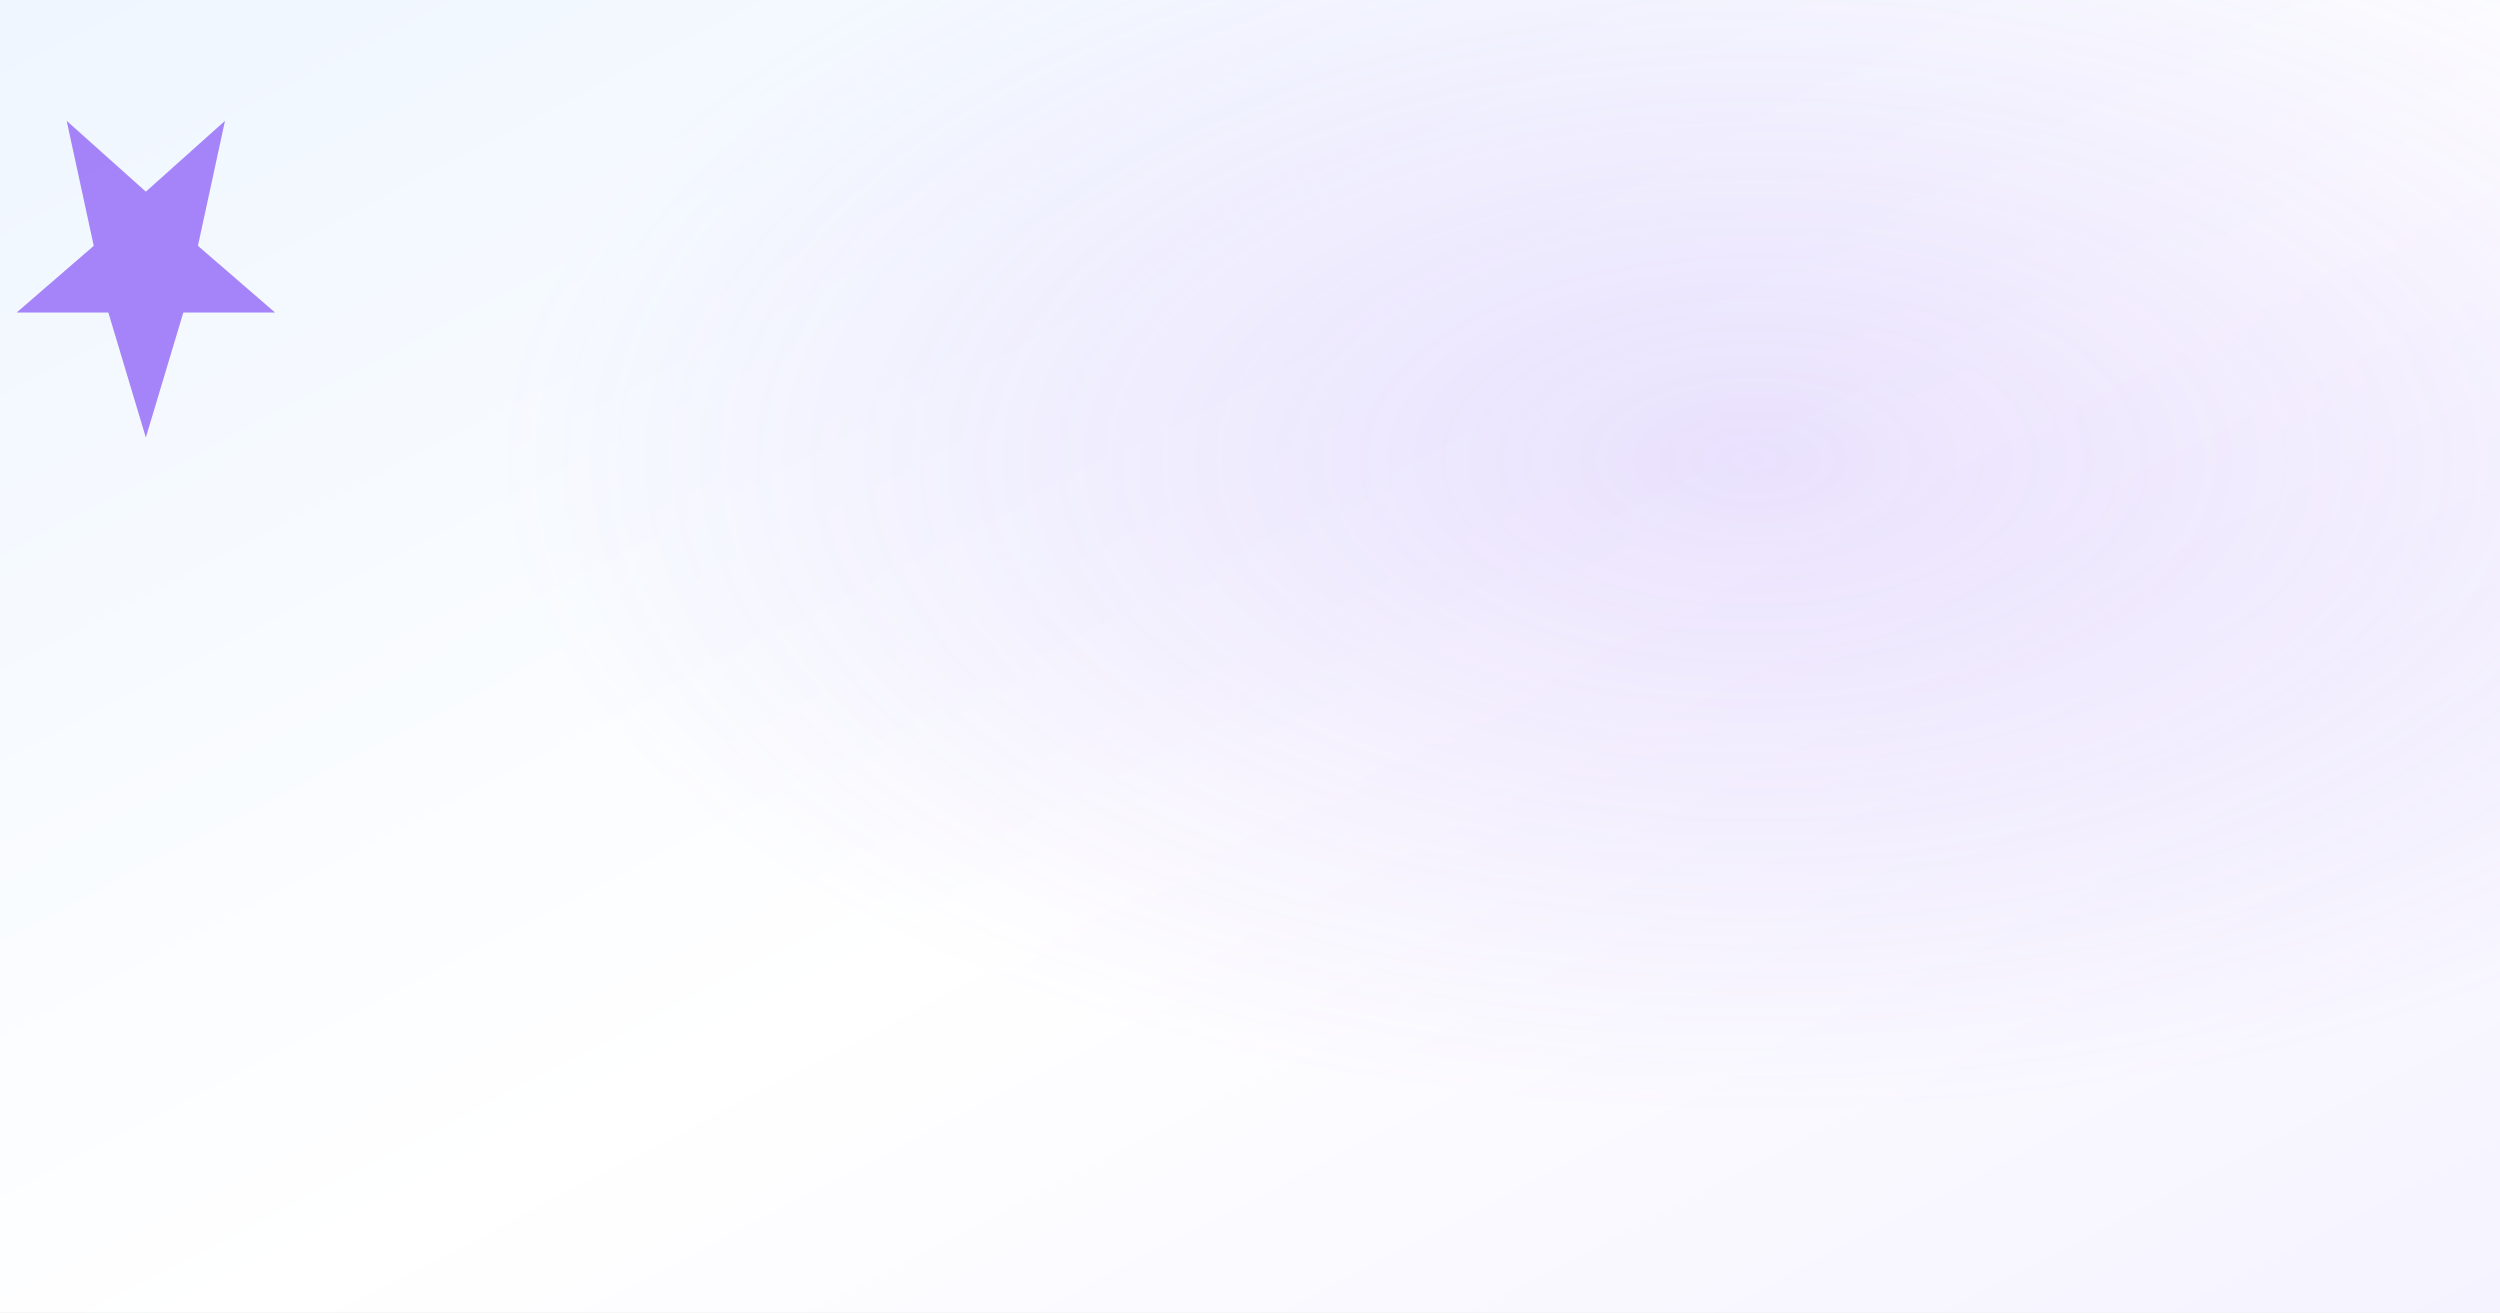
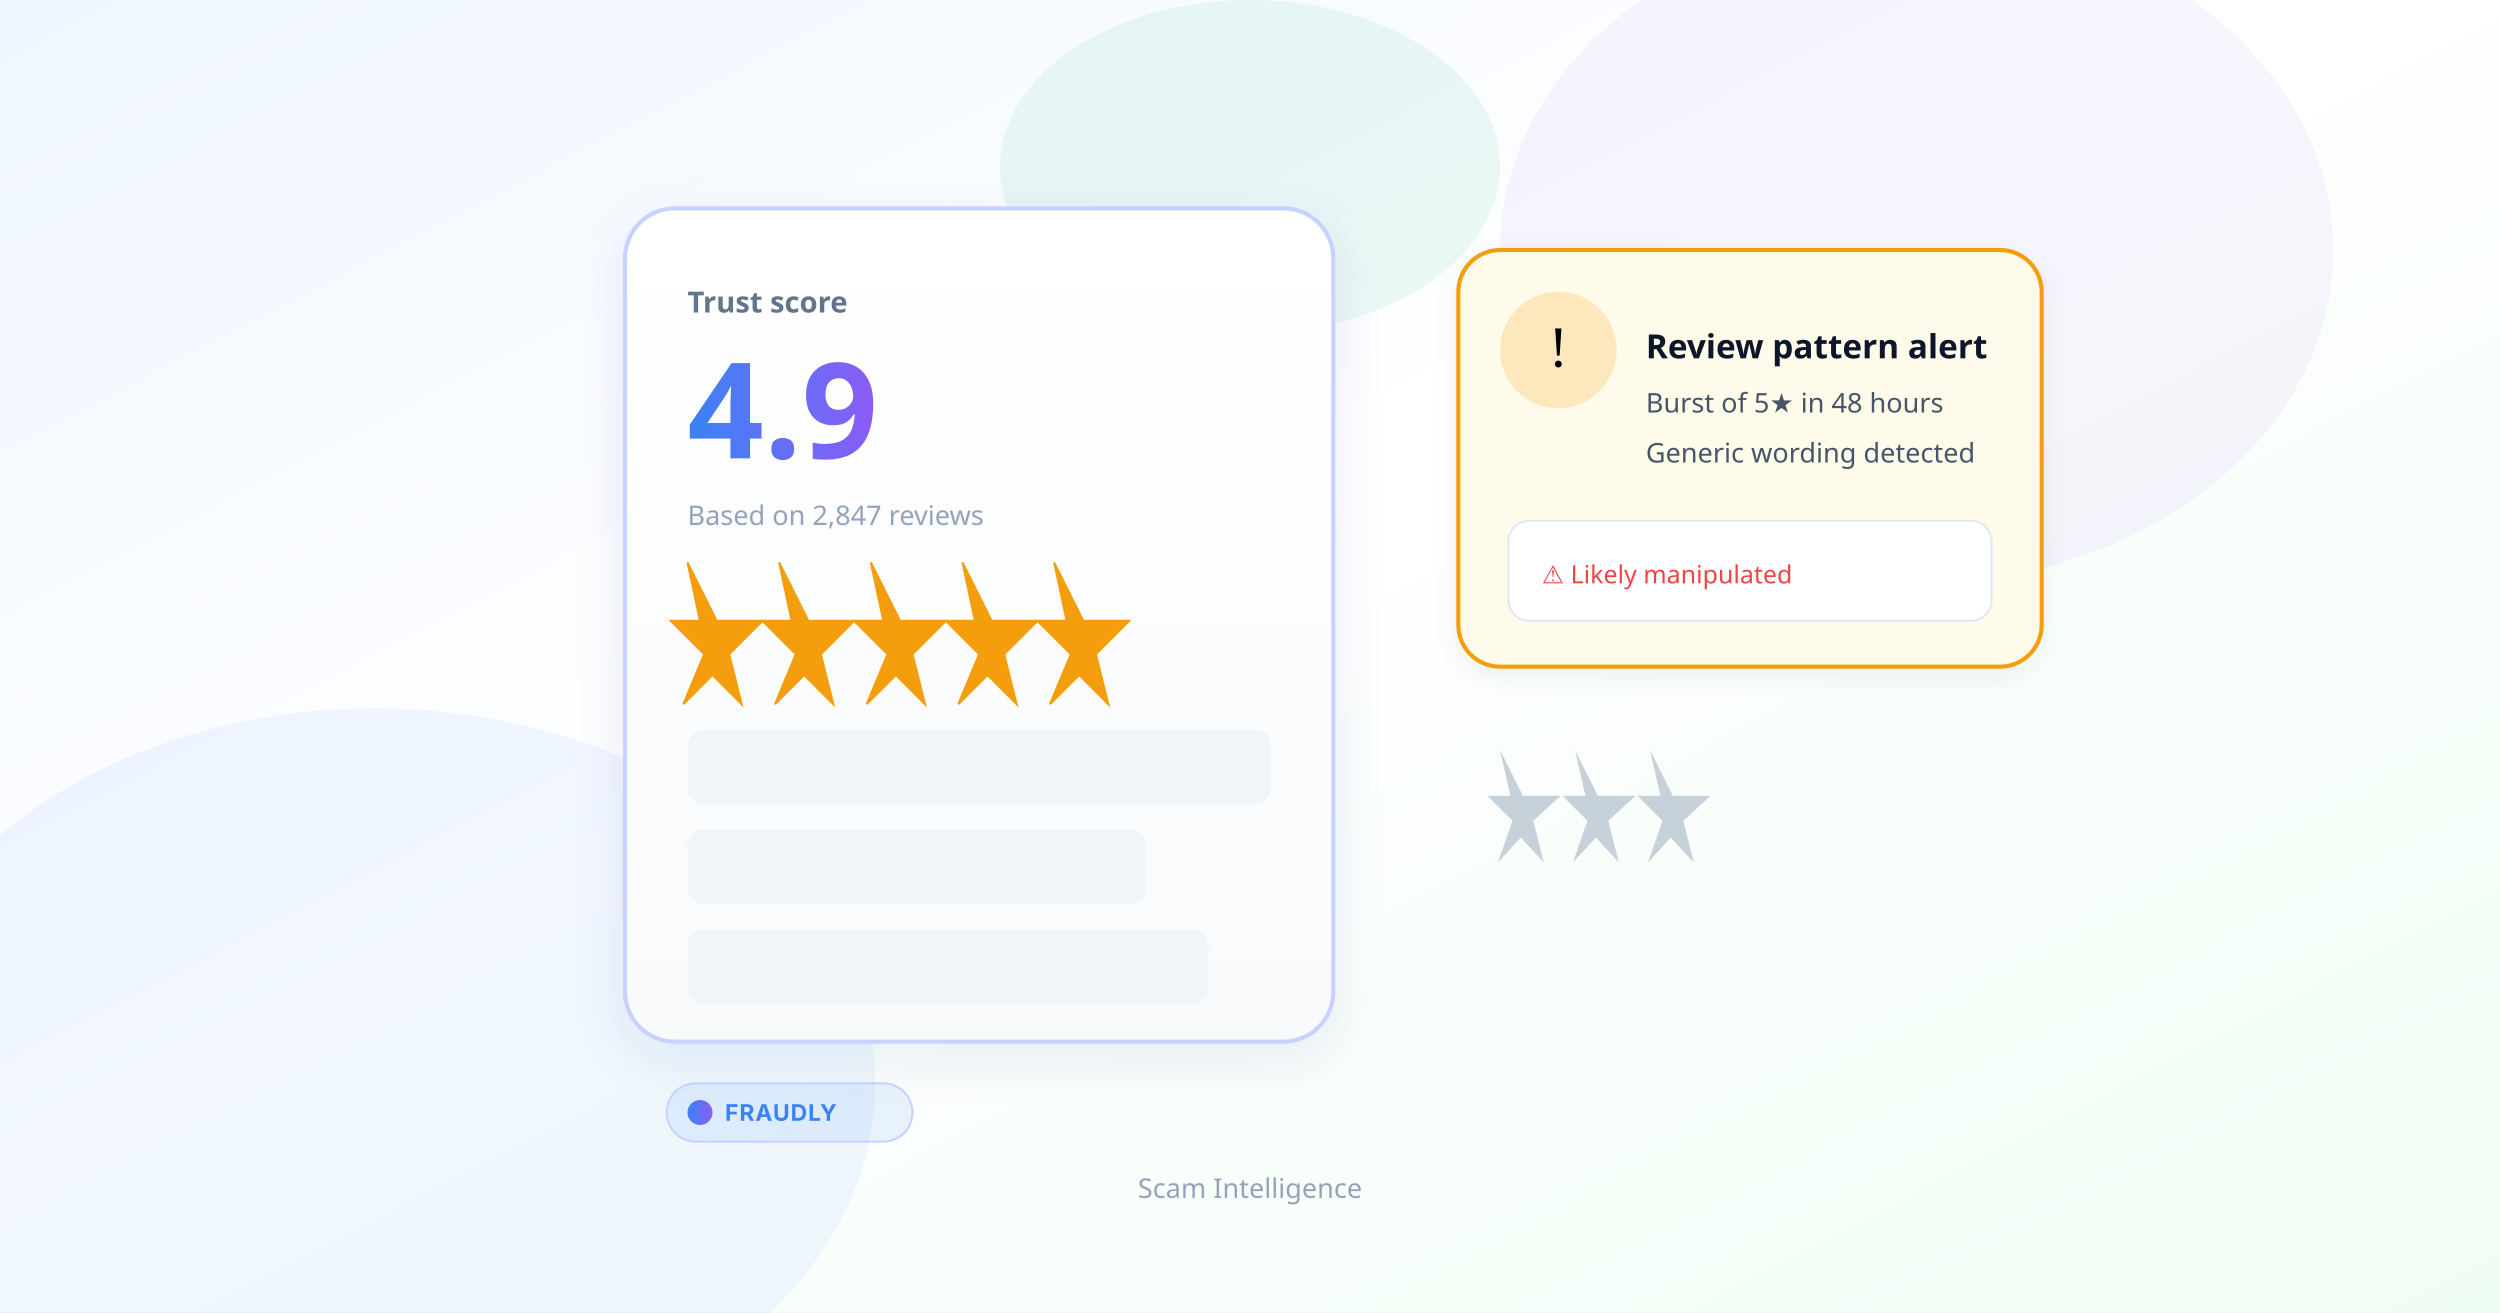
- <svg xmlns="http://www.w3.org/2000/svg" width="1200" height="630" viewBox="0 0 1200 630" role="img" aria-label="Review awareness">
+ <svg xmlns="http://www.w3.org/2000/svg" width="1200" height="630" viewBox="0 0 1200 630" role="img" aria-label="Fake reviews — inflated stars and manipulated trust score">
  <defs>
-     <linearGradient id="bg" x1="0" y1="0" x2="1" y2="1">
+     <linearGradient id="howscammersfaketrustpilotreviews-bg" x1="0%" y1="0%" x2="100%" y2="100%">
      <stop offset="0%" stop-color="#eff6ff" />
-       <stop offset="55%" stop-color="#ffffff" />
-       <stop offset="100%" stop-color="#f5f3ff" />
+       <stop offset="45%" stop-color="#ffffff" />
+       <stop offset="100%" stop-color="#f0fdf4" />
    </linearGradient>
-     <radialGradient id="glow" cx="70%" cy="35%" r="50%">
-       <stop offset="0%" stop-color="#8b5cf6" stop-opacity="0.18" />
-       <stop offset="100%" stop-color="#8b5cf6" stop-opacity="0" />
-     </radialGradient>
+     <linearGradient id="howscammersfaketrustpilotreviews-card" x1="0%" y1="0%" x2="0%" y2="100%">
+       <stop offset="0%" stop-color="#ffffff" />
+       <stop offset="100%" stop-color="#f8fafc" />
+     </linearGradient>
+     <linearGradient id="howscammersfaketrustpilotreviews-accent" x1="0%" y1="0%" x2="100%" y2="0%">
+       <stop offset="0%" stop-color="#3b82f6" />
+       <stop offset="100%" stop-color="#8b5cf6" />
+     </linearGradient>
+     <filter id="howscammersfaketrustpilotreviews-shadow" x="-20%" y="-20%" width="140%" height="140%">
+       <feDropShadow dx="0" dy="8" stdDeviation="12" flood-color="#1e3a8a" flood-opacity="0.08" />
+     </filter>
+     <filter id="howscammersfaketrustpilotreviews-shadow-sm" x="-10%" y="-10%" width="120%" height="120%">
+       <feDropShadow dx="0" dy="4" stdDeviation="6" flood-color="#334155" flood-opacity="0.06" />
+     </filter>
  </defs>
-   <rect width="1200" height="630" fill="url(#bg)" />
-   <rect width="1200" height="630" fill="url(#glow)" />
-   <g fill="#8b5cf6" opacity="0.75">
-     <polygon points="70,210 88,150 132,150 95,118 108,58 70,92 32,58 45,118 8,150 52,150" />
+   <rect width="1200" height="630" fill="url(#howscammersfaketrustpilotreviews-bg)" />
+   <ellipse cx="920" cy="120" rx="200" ry="160" fill="#8b5cf6" fill-opacity="0.06" />
+   <ellipse cx="180" cy="520" rx="240" ry="180" fill="#3b82f6" fill-opacity="0.07" />
+   <ellipse cx="600" cy="80" rx="120" ry="80" fill="#10b981" fill-opacity="0.08" />
+   <g filter="url(#howscammersfaketrustpilotreviews-shadow)">
+     <rect x="300" y="100" width="340" height="400" rx="24" fill="url(#howscammersfaketrustpilotreviews-card)" stroke="#c7d2fe" stroke-width="2" />
+     <text x="330" y="150" font-family="system-ui,sans-serif" font-size="14" font-weight="600" fill="#64748b">Trust score</text>
+     <text x="330" y="220" font-family="system-ui,sans-serif" font-size="64" font-weight="800" fill="url(#howscammersfaketrustpilotreviews-accent)">4.9</text>
+     <text x="330" y="252" font-family="system-ui,sans-serif" font-size="13" fill="#94a3b8">Based on 2,847 reviews</text>
+     <g transform="translate(330,270)">
+       <polygon points="0,0 14,28 36,28 20,44 26,68 12,54 -2,68 8,44 -8,28 6,28" fill="#f59e0b" stroke="#f59e0b" stroke-width="1" />
+       <polygon points="44,0 58,28 80,28 64,44 70,68 56,54 42,68 52,44 36,28 50,28" fill="#f59e0b" stroke="#f59e0b" stroke-width="1" />
+       <polygon points="88,0 102,28 124,28 108,44 114,68 100,54 86,68 96,44 80,28 94,28" fill="#f59e0b" stroke="#f59e0b" stroke-width="1" />
+       <polygon points="132,0 146,28 168,28 152,44 158,68 144,54 130,68 140,44 124,28 138,28" fill="#f59e0b" stroke="#f59e0b" stroke-width="1" />
+       <polygon points="176,0 190,28 212,28 196,44 202,68 188,54 174,68 184,44 168,28 182,28" fill="#f59e0b" stroke="#f59e0b" stroke-width="1" />
+     </g>
+     <rect x="330" y="350" width="280" height="36" rx="8" fill="#f1f5f9" />
+     <rect x="330" y="398" width="220" height="36" rx="8" fill="#f1f5f9" />
+     <rect x="330" y="446" width="250" height="36" rx="8" fill="#f1f5f9" />
  </g>
+   <g transform="translate(700,120)" filter="url(#howscammersfaketrustpilotreviews-shadow-sm)">
+     <rect width="280" height="200" rx="20" fill="#fffbeb" stroke="#f59e0b" stroke-width="2" />
+     <circle cx="48" cy="48" r="28" fill="#f59e0b" fill-opacity="0.2" />
+     <text x="48" y="56" text-anchor="middle" font-size="28">!</text>
+     <text x="90" y="52" font-family="system-ui,sans-serif" font-size="16" font-weight="700" fill="#0f172a">Review pattern alert</text>
+     <text x="90" y="78" font-family="system-ui,sans-serif" font-size="13" fill="#475569">Burst of 5★ in 48 hours</text>
+     <text x="90" y="102" font-family="system-ui,sans-serif" font-size="13" fill="#475569">Generic wording detected</text>
+     <rect x="24" y="130" width="232" height="48" rx="10" fill="#fff" stroke="#e2e8f0" stroke-width="1" />
+     <text x="40" y="160" font-family="system-ui,sans-serif" font-size="12" fill="#ef4444">⚠ Likely manipulated</text>
+   </g>
+   <g transform="translate(720,360)" opacity="0.5">
+     <polygon points="0,0 11,22 29,22 16,34 21,54 10,42 -1,54 6,34 -6,22 5,22" fill="#94a3b8" />
+     <polygon points="36,0 47,22 65,22 52,34 57,54 46,42 35,54 42,34 30,22 41,22" fill="#94a3b8" />
+     <polygon points="72,0 83,22 101,22 88,34 93,54 82,42 71,54 78,34 66,22 77,22" fill="#94a3b8" />
+   </g>
+   <g transform="translate(320,520)">
+     <rect width="118" height="28" rx="14" fill="#3b82f6" fill-opacity="0.1" stroke="#c7d2fe" stroke-width="1" />
+     <circle cx="16" cy="14" r="6" fill="url(#howscammersfaketrustpilotreviews-accent)" />
+     <text x="28" y="18" font-family="system-ui,-apple-system,sans-serif" font-size="11" font-weight="700" fill="#3b82f6" letter-spacing="0.04em">FRAUDLY</text>
+   </g>
+   <text x="600" y="575" text-anchor="middle" font-family="system-ui,sans-serif" font-size="13" fill="#94a3b8">Scam Intelligence</text>
</svg>
